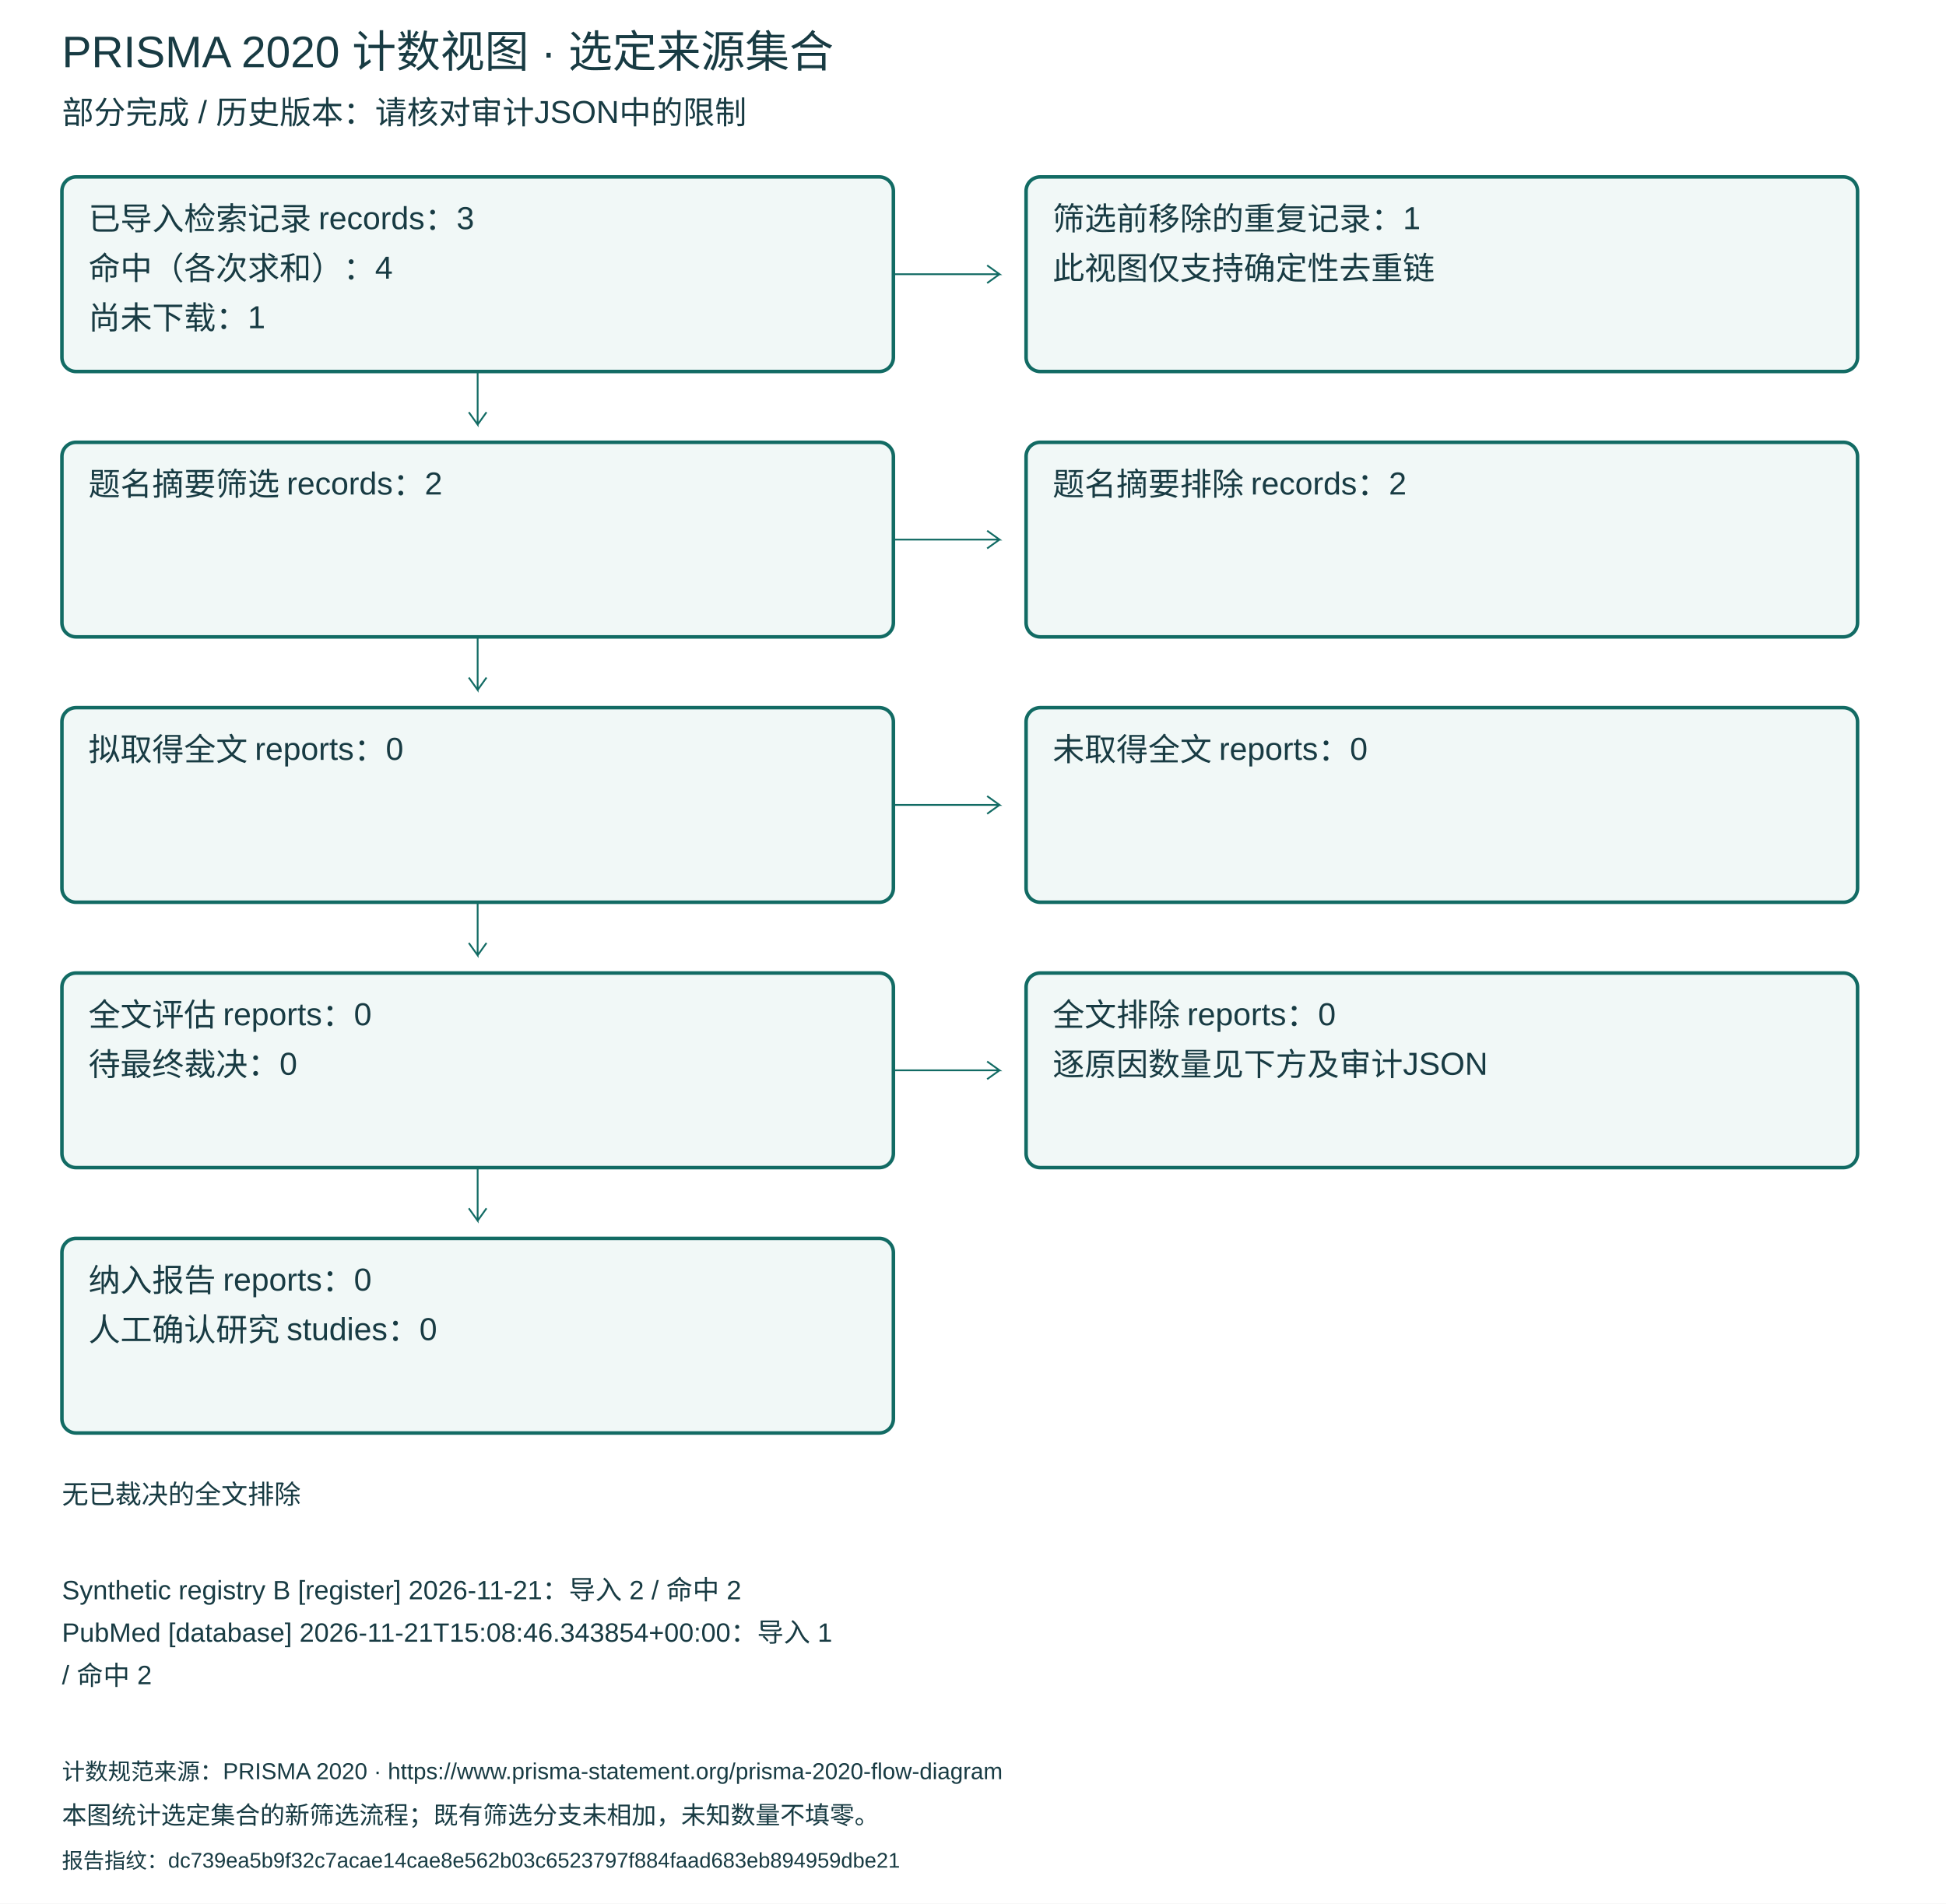
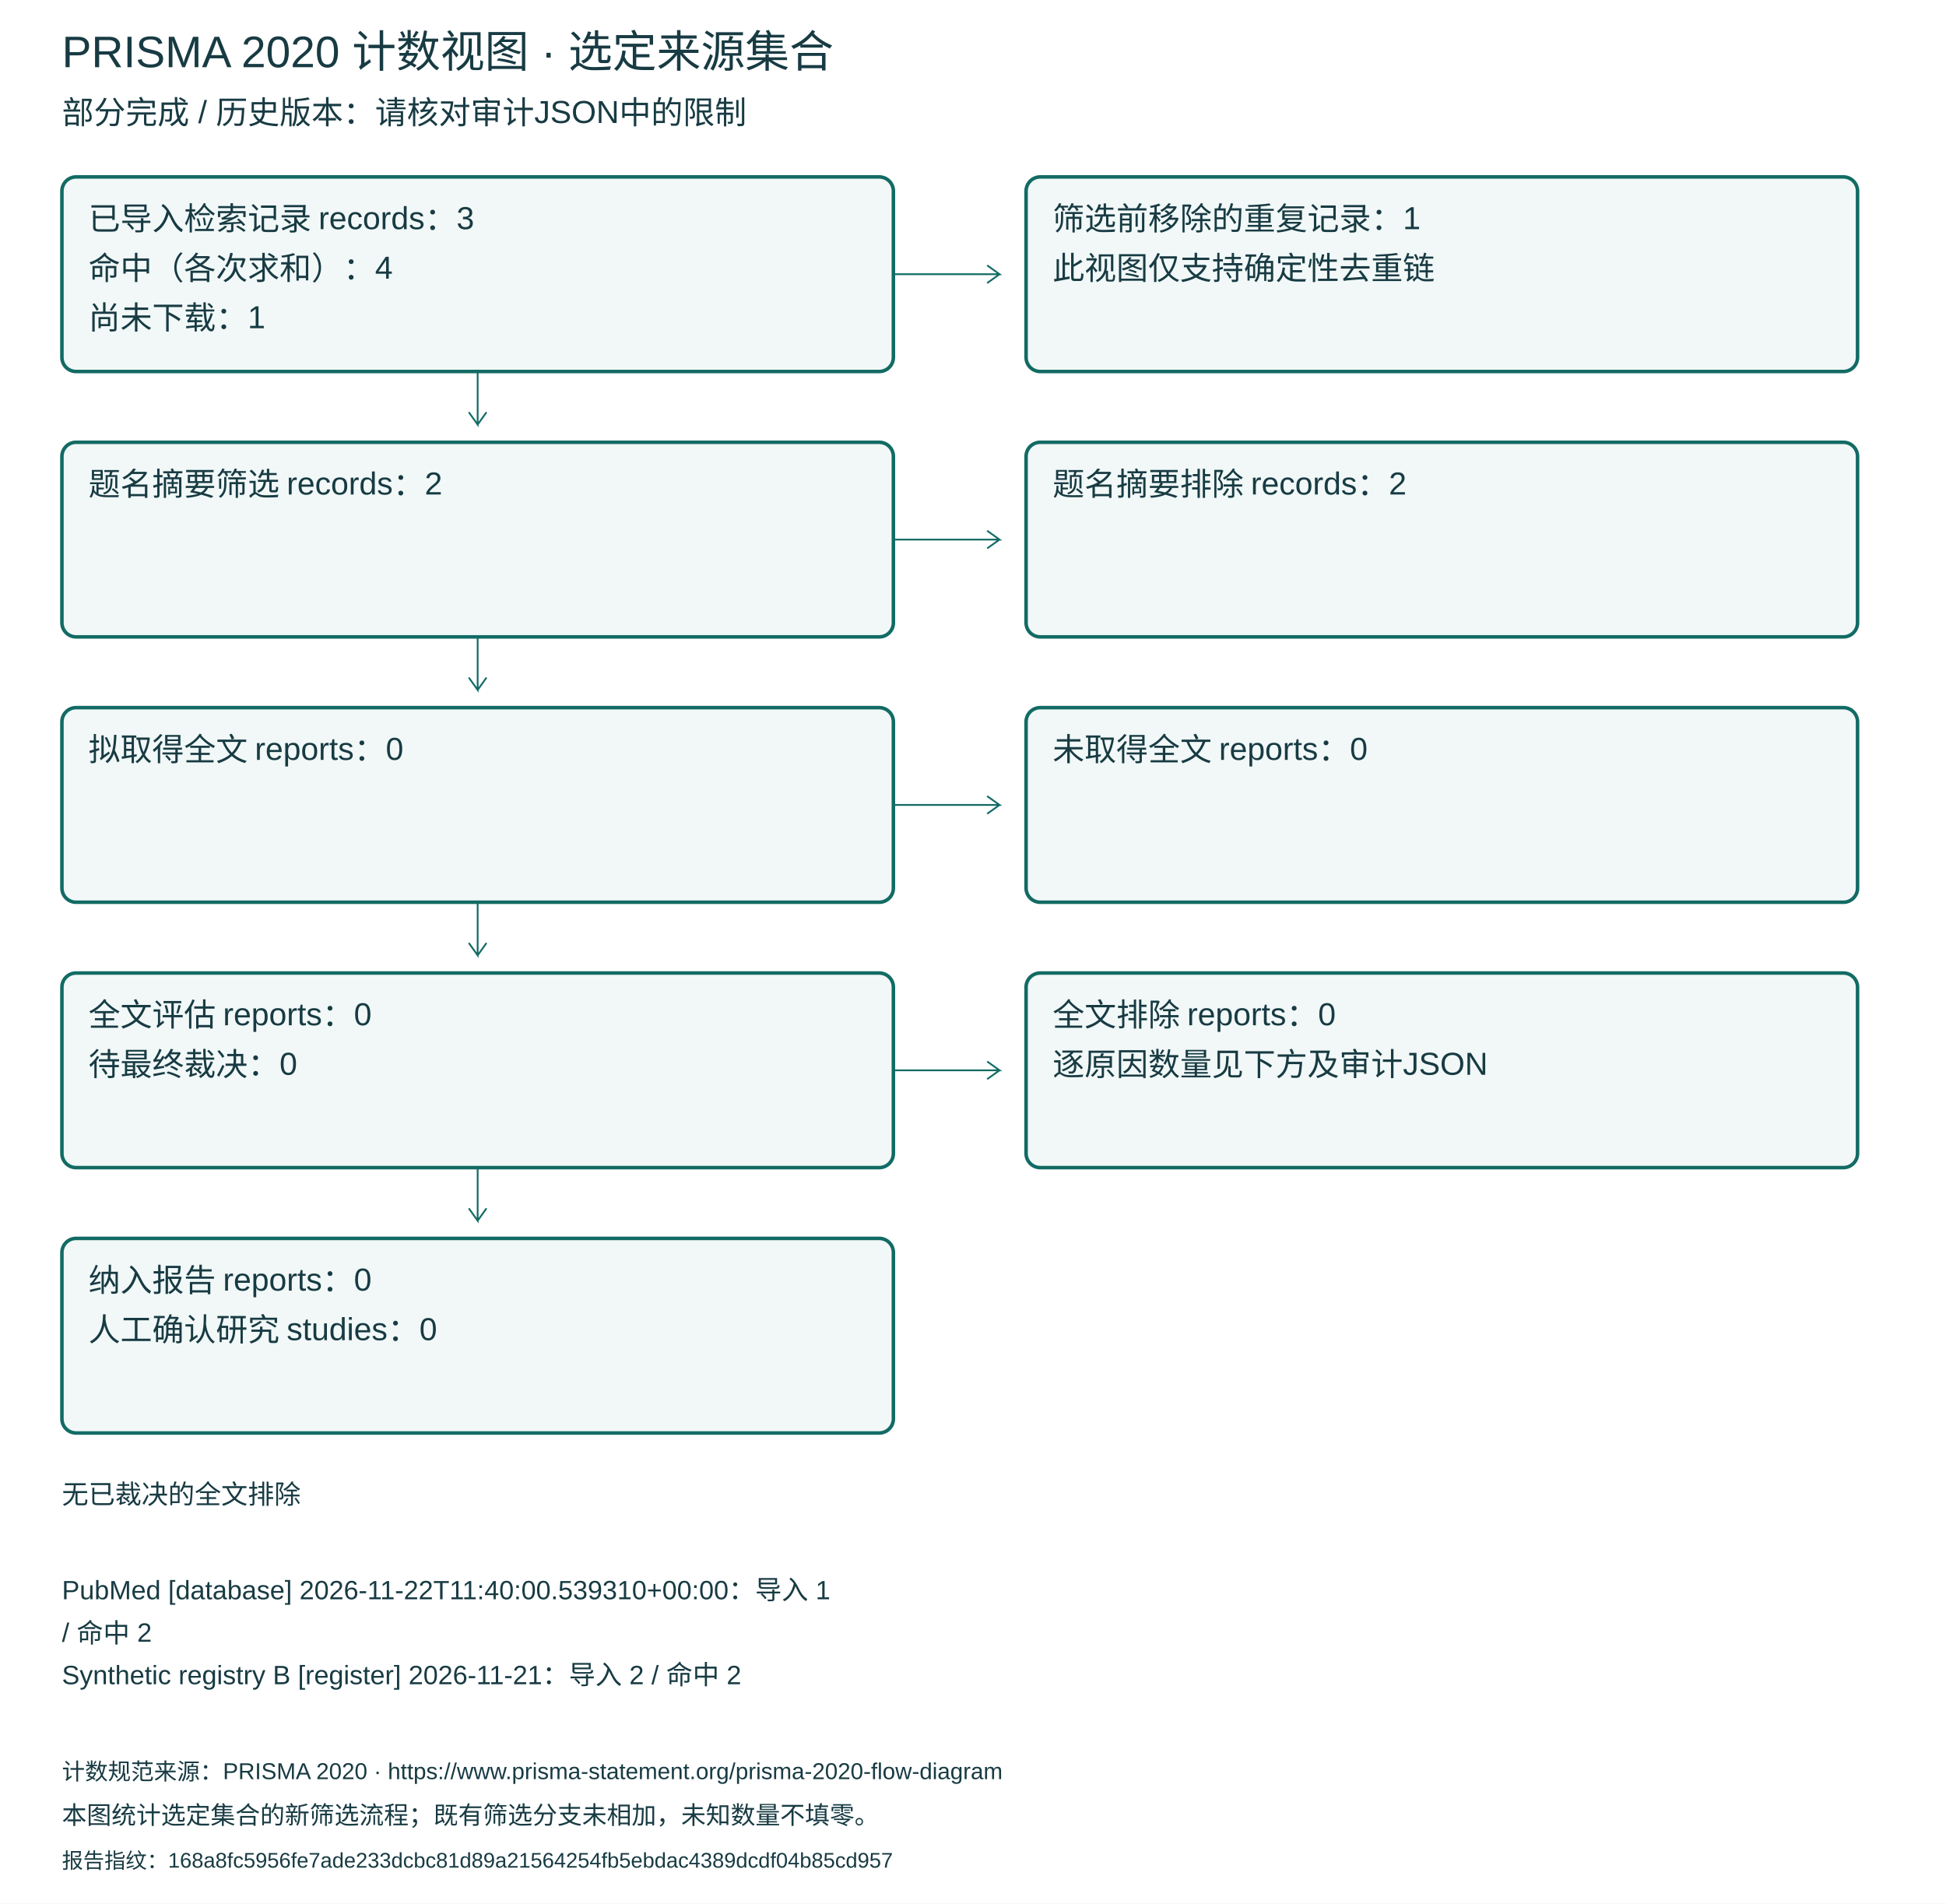
<svg xmlns="http://www.w3.org/2000/svg" width="1100" height="1076" viewBox="0 0 1100 1076">
  <rect width="1100" height="1076" fill="white" />
  <style>text{font-family:Arial,"Noto Sans CJK SC",sans-serif;fill:#183b43;font-size:18px}.box{fill:#f1f8f7;stroke:#126b64;stroke-width:2}</style>
  <text x="35" y="38" style="font-size:25px">PRISMA 2020 计数视图 · 选定来源集合</text>
  <text x="35" y="70" style="font-size:18px">部分完成 / 历史版本：请核对审计JSON中的限制</text>
  <rect class="box" x="35" y="100" width="470" height="110" rx="8" />
  <text x="50" y="130" style="font-size:18px">已导入检索记录 records：3</text>
  <text x="50" y="158" style="font-size:18px">命中（各次求和）：4</text>
  <text x="50" y="186" style="font-size:18px">尚未下载：1</text>
  <rect class="box" x="580" y="100" width="470" height="110" rx="8" />
  <text x="595" y="130" style="font-size:18px">筛选前移除的重复记录：1</text>
  <text x="595" y="158" style="font-size:18px">此视图仅支持确定性去重链</text>
  <rect class="box" x="35" y="250" width="470" height="110" rx="8" />
  <text x="50" y="280" style="font-size:18px">题名摘要筛选 records：2</text>
  <rect class="box" x="580" y="250" width="470" height="110" rx="8" />
  <text x="595" y="280" style="font-size:18px">题名摘要排除 records：2</text>
  <rect class="box" x="35" y="400" width="470" height="110" rx="8" />
  <text x="50" y="430" style="font-size:18px">拟取得全文 reports：0</text>
  <rect class="box" x="580" y="400" width="470" height="110" rx="8" />
  <text x="595" y="430" style="font-size:18px">未取得全文 reports：0</text>
  <rect class="box" x="35" y="550" width="470" height="110" rx="8" />
  <text x="50" y="580" style="font-size:18px">全文评估 reports：0</text>
  <text x="50" y="608" style="font-size:18px">待最终裁决：0</text>
  <rect class="box" x="580" y="550" width="470" height="110" rx="8" />
  <text x="595" y="580" style="font-size:18px">全文排除 reports：0</text>
  <text x="595" y="608" style="font-size:18px">逐原因数量见下方及审计JSON</text>
  <rect class="box" x="35" y="700" width="470" height="110" rx="8" />
  <text x="50" y="730" style="font-size:18px">纳入报告 reports：0</text>
  <text x="50" y="758" style="font-size:18px">人工确认研究 studies：0</text>
  <path d="M270 210 v30 l-5 -7 m5 7 l5 -7" stroke="#126b64" fill="none" />
  <path d="M270 360 v30 l-5 -7 m5 7 l5 -7" stroke="#126b64" fill="none" />
  <path d="M270 510 v30 l-5 -7 m5 7 l5 -7" stroke="#126b64" fill="none" />
  <path d="M270 660 v30 l-5 -7 m5 7 l5 -7" stroke="#126b64" fill="none" />
  <path d="M505 155 h60 l-7 -5 m7 5 l-7 5" stroke="#126b64" fill="none" />
  <path d="M505 305 h60 l-7 -5 m7 5 l-7 5" stroke="#126b64" fill="none" />
  <path d="M505 455 h60 l-7 -5 m7 5 l-7 5" stroke="#126b64" fill="none" />
  <path d="M505 605 h60 l-7 -5 m7 5 l-7 5" stroke="#126b64" fill="none" />
  <text x="35" y="850" style="font-size:15px">无已裁决的全文排除</text>
-   <text x="35" y="904" style="font-size:15px">Synthetic registry B [register] 2026-11-21：导入 2 / 命中 2</text>
-   <text x="35" y="928" style="font-size:15px">PubMed [database] 2026-11-21T15:08:46.343854+00:00：导入 1</text>
-   <text x="35" y="952" style="font-size:15px"> / 命中 2</text>
+   <text x="35" y="904" style="font-size:15px">PubMed [database] 2026-11-22T11:40:00.539310+00:00：导入 1</text>
+   <text x="35" y="928" style="font-size:15px"> / 命中 2</text>
+   <text x="35" y="952" style="font-size:15px">Synthetic registry B [register] 2026-11-21：导入 2 / 命中 2</text>
  <text x="35" y="1006" style="font-size:13px">计数规范来源：PRISMA 2020 · https://www.prisma-statement.org/prisma-2020-flow-diagram</text>
  <text x="35" y="1031" style="font-size:14px">本图统计选定集合的新筛选流程；既有筛选分支未相加，未知数量不填零。</text>
-   <text x="35" y="1056" style="font-size:12px">报告指纹：dc739ea5b9f32c7acae14cae8e562b03c6523797f884faad683eb894959dbe21</text>
+   <text x="35" y="1056" style="font-size:12px">报告指纹：168a8fc5956fe7ade233dcbc81d89a21564254fb5ebdac4389dcdf04b85cd957</text>
</svg>
